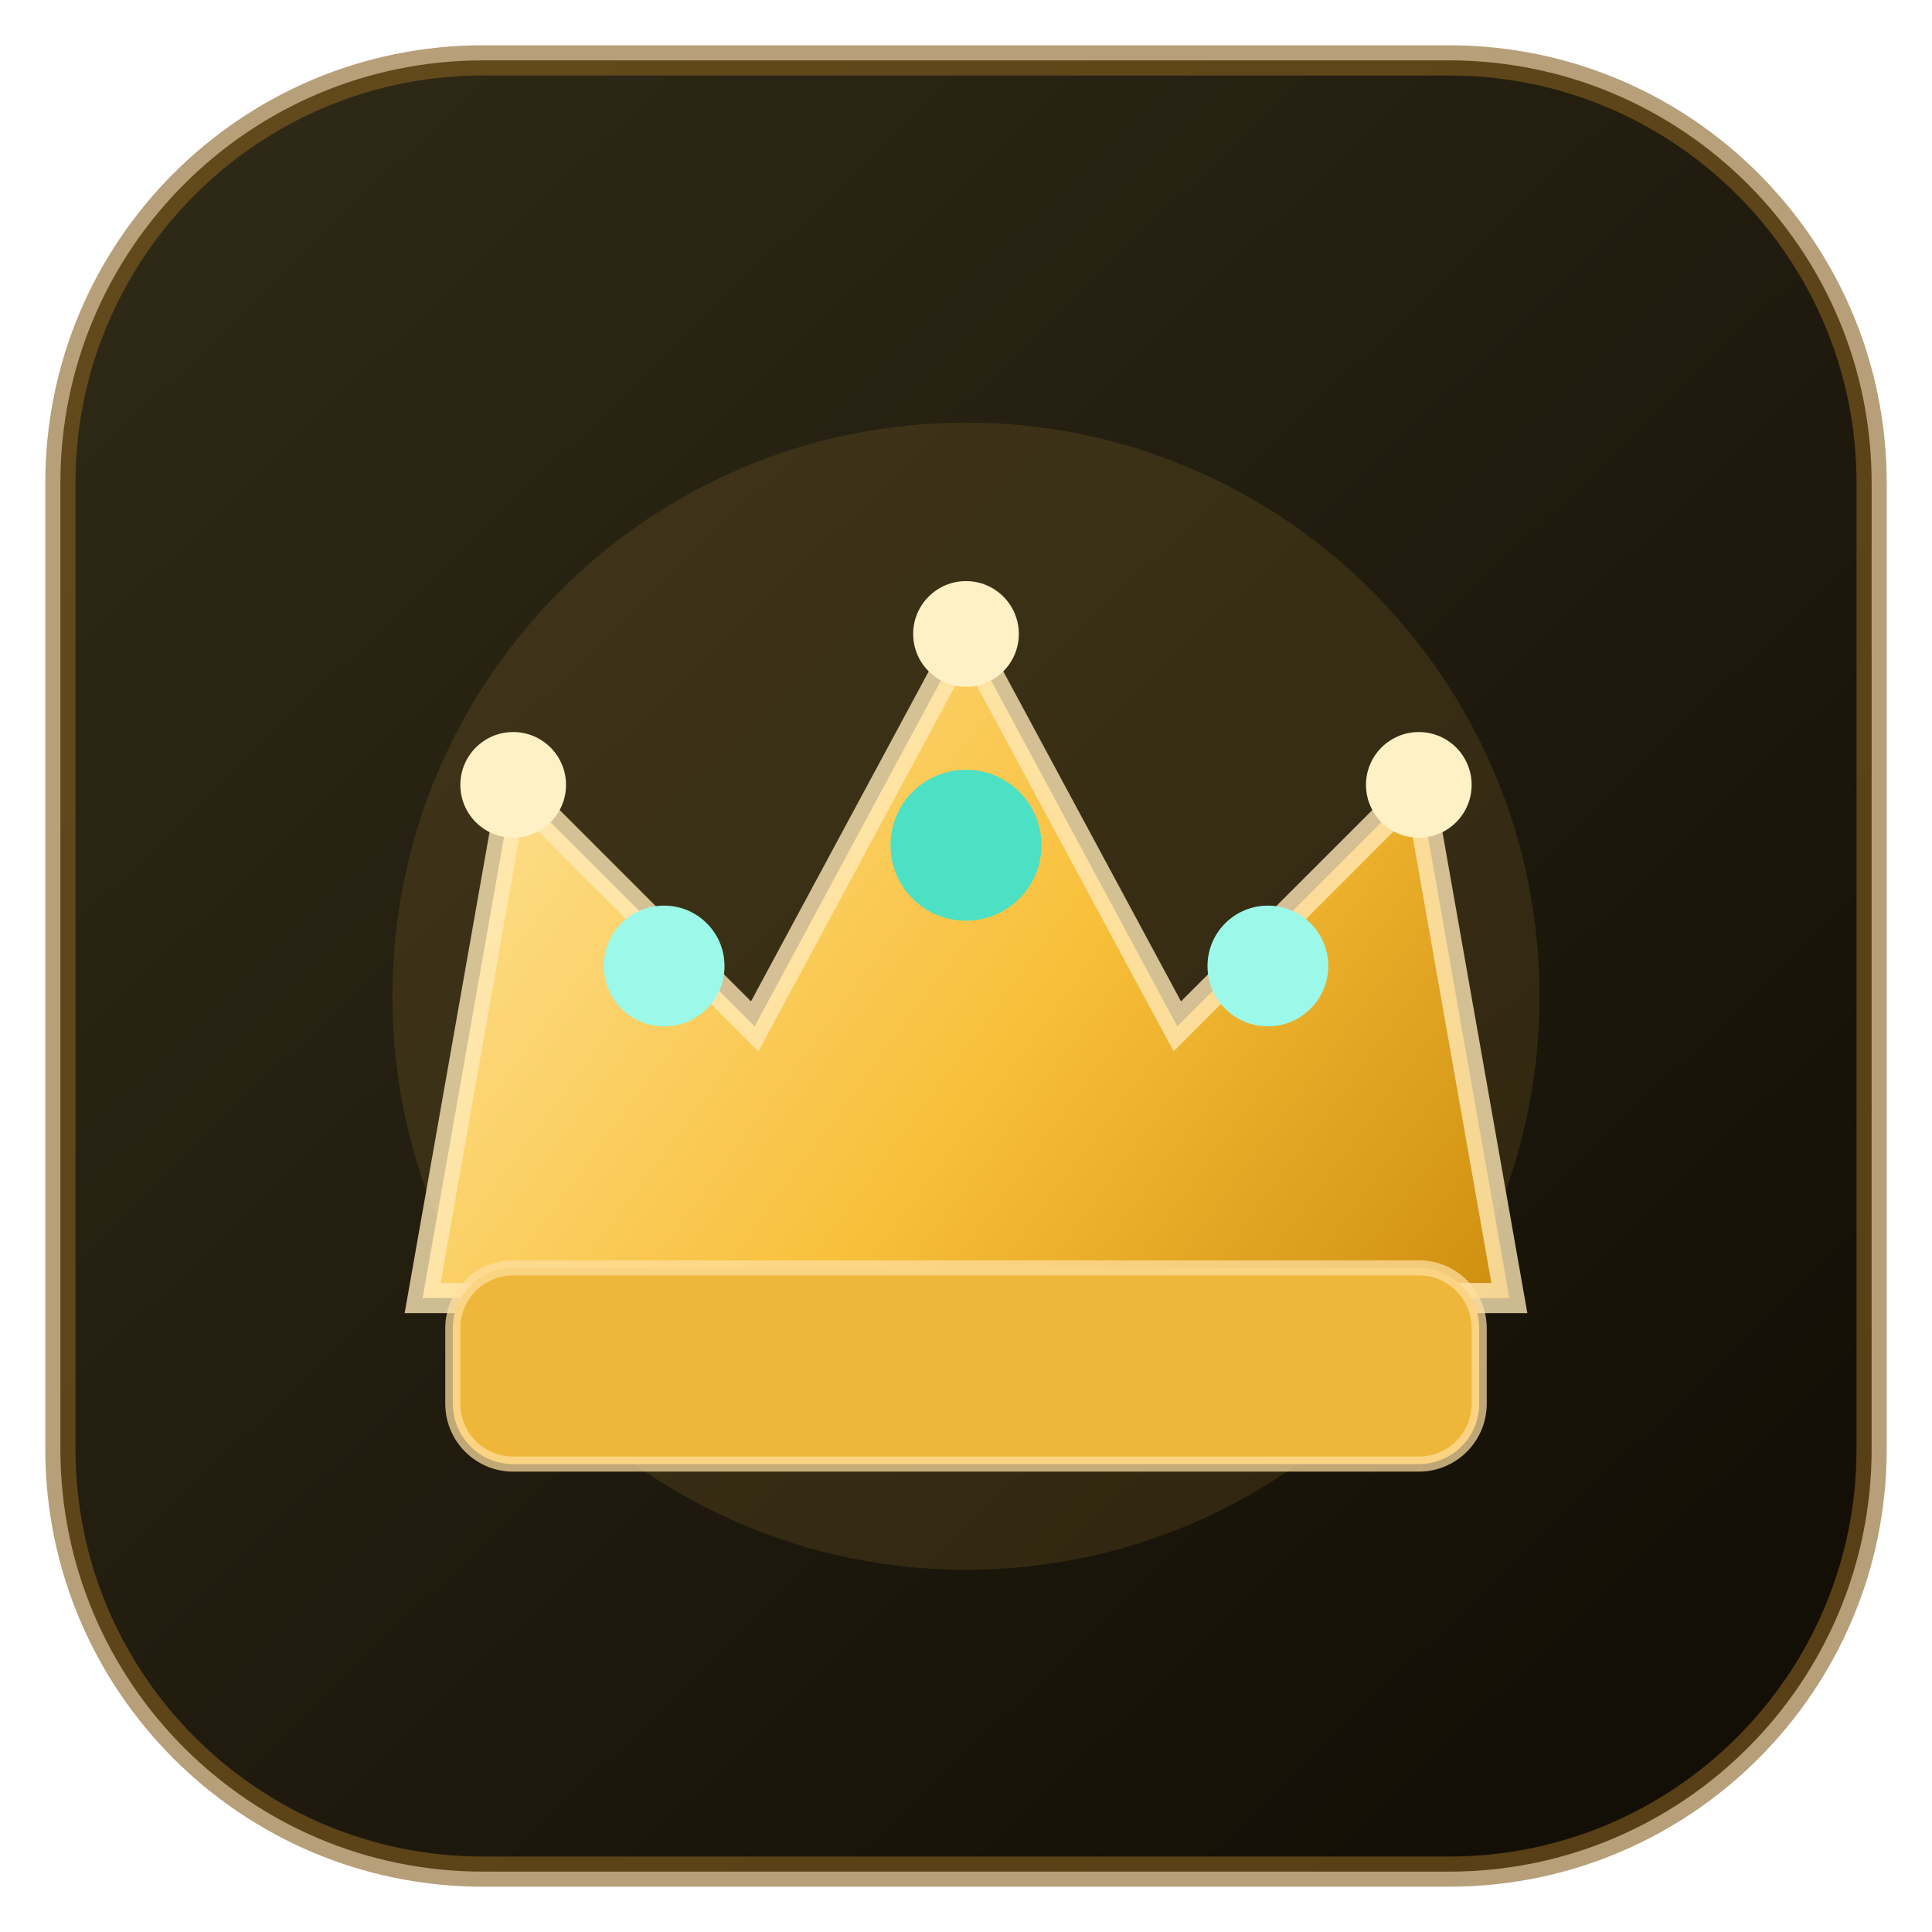
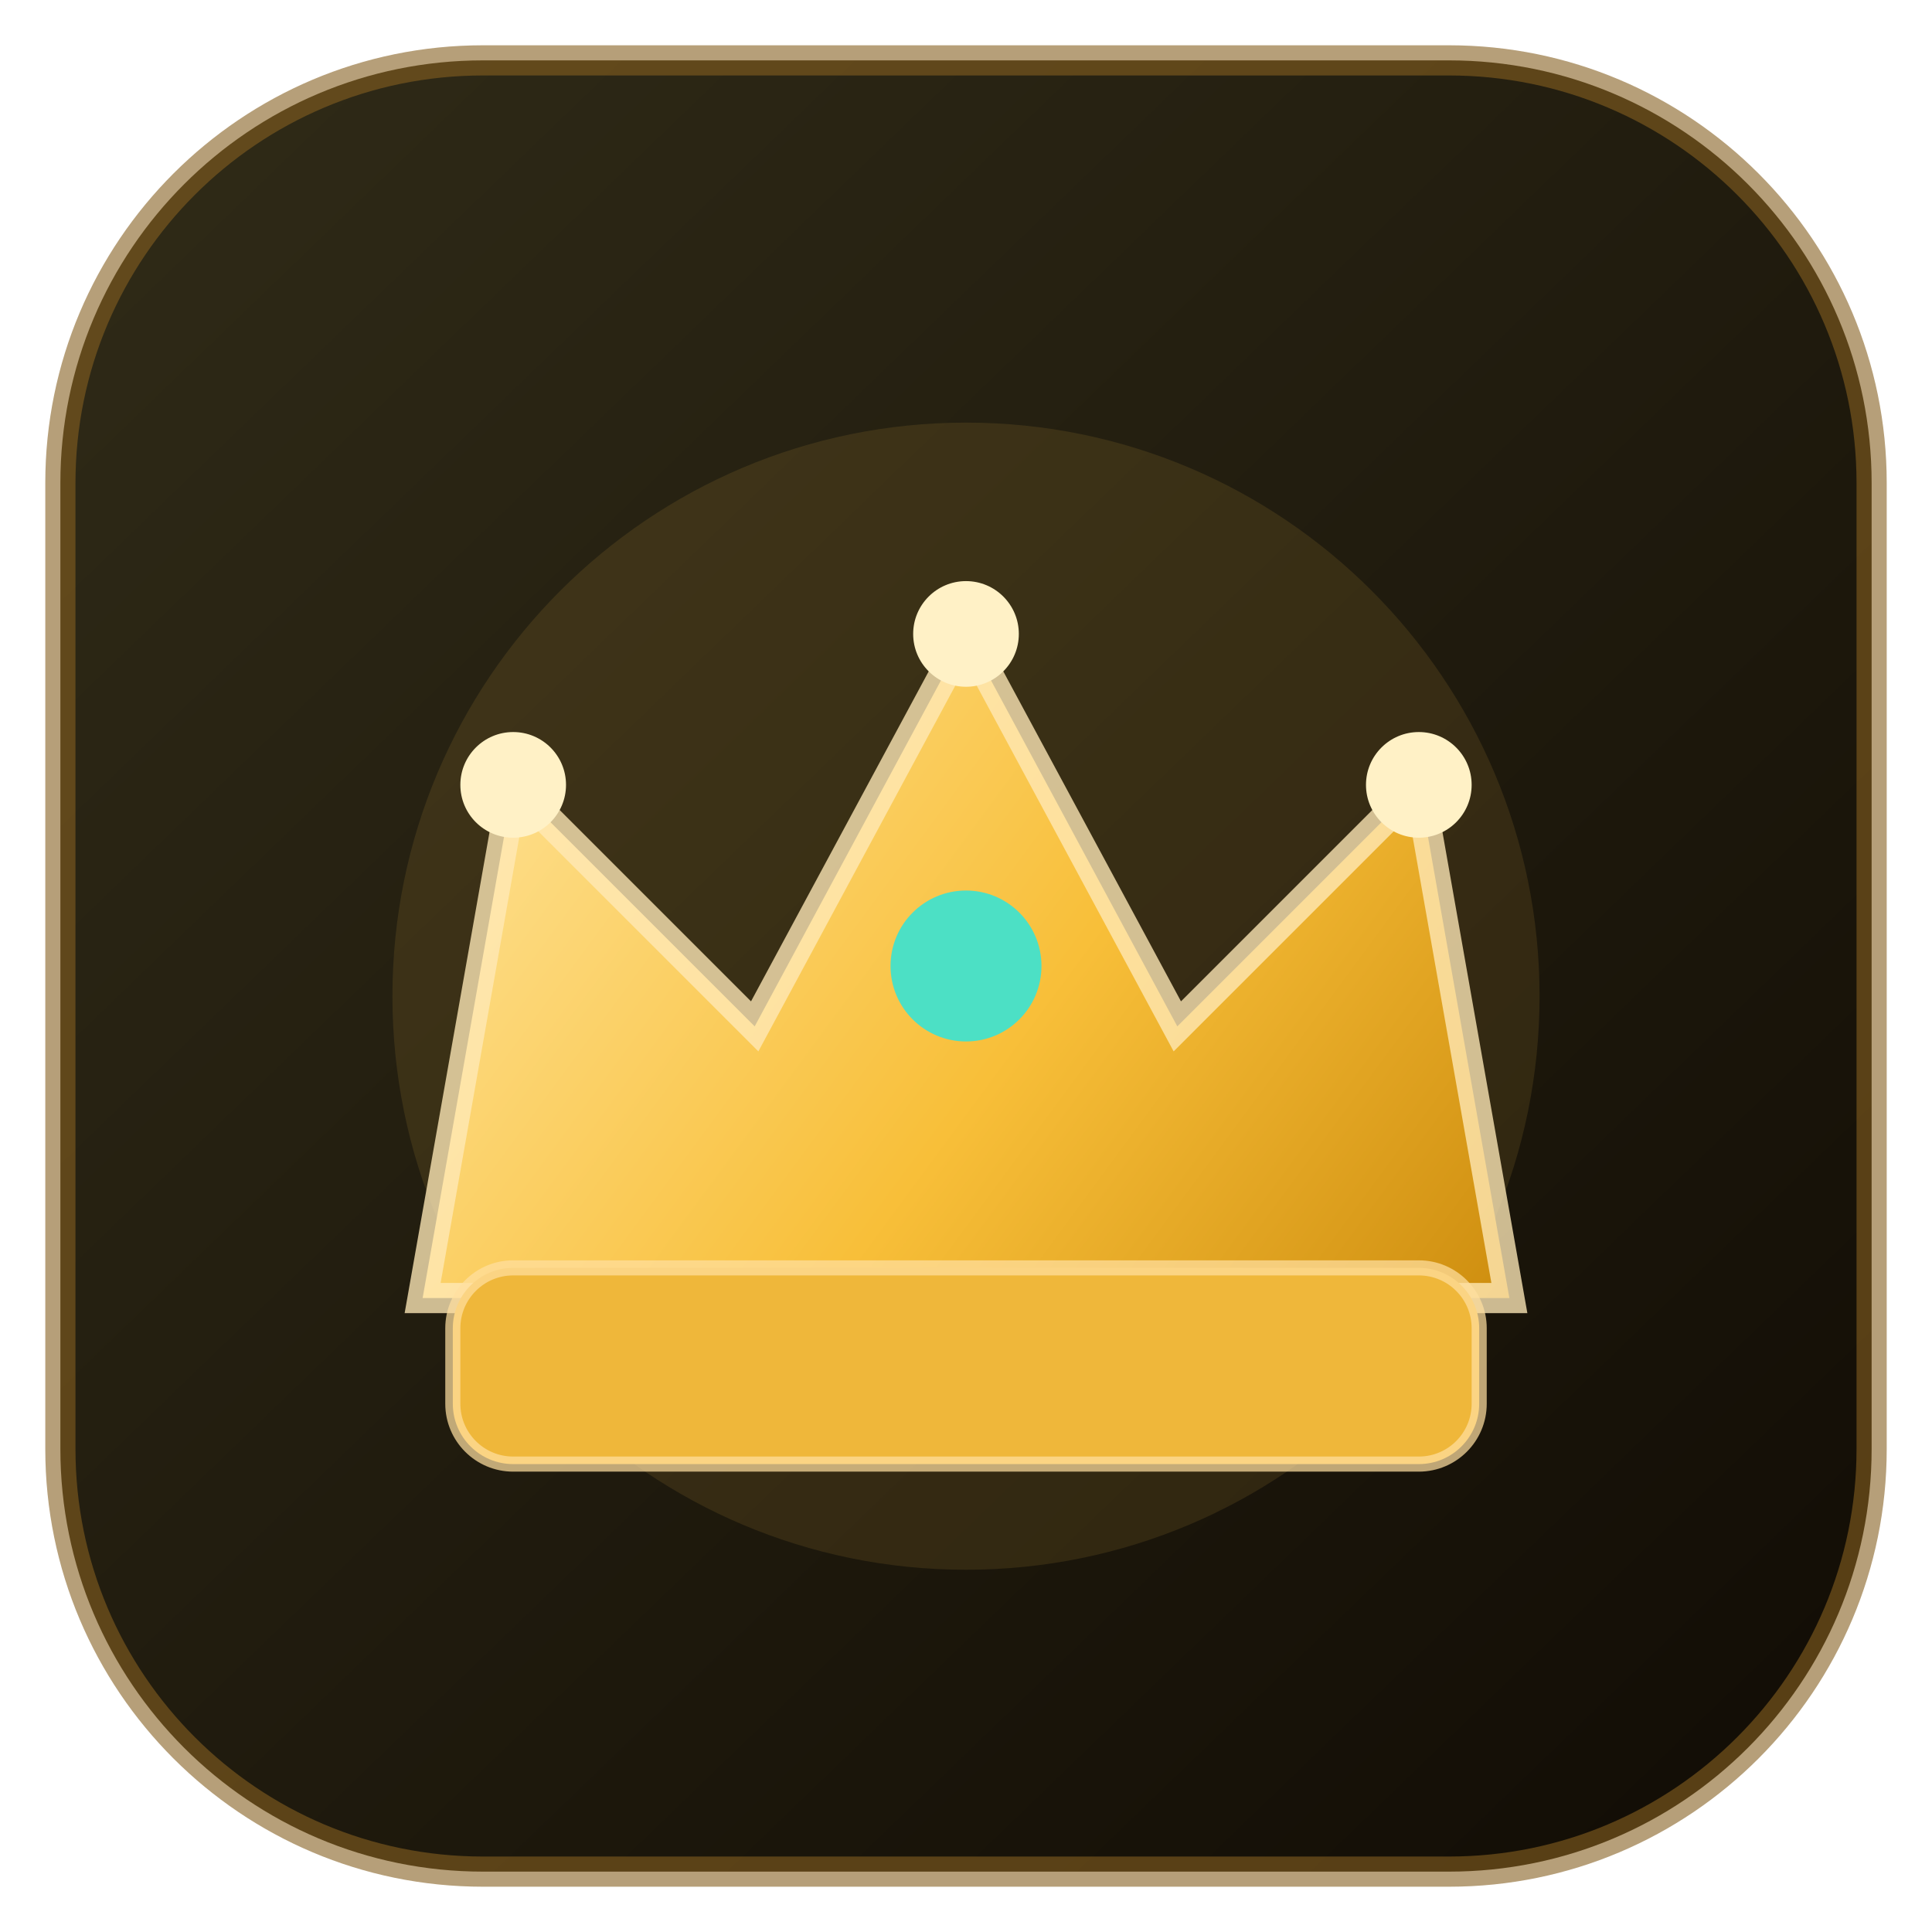
- <svg xmlns="http://www.w3.org/2000/svg" viewBox="0 0 128 128" fill="none">
+ <svg xmlns="http://www.w3.org/2000/svg" id="Layer_1" version="1.1" viewBox="0 0 128 128">
  <defs>
-     <linearGradient id="crown-bg" x1="10" y1="8" x2="118" y2="120" gradientUnits="userSpaceOnUse">
-       <stop offset="0" stop-color="#2F2A17" />
-       <stop offset="1" stop-color="#120D05" />
+     <style>
+       .st0 {
+         fill: #fff1c6;
+       }
+ 
+       .st1 {
+         fill: url(#linear-gradient1);
+         stroke: #ffe9b7;
+         stroke-opacity: .78;
+       }
+ 
+       .st1, .st2 {
+         stroke-width: 2px;
+       }
+ 
+       .st3 {
+         fill: #f7c651;
+         fill-opacity: .11;
+       }
+ 
+       .st4 {
+         fill: #efb73a;
+         stroke: #ffdfa0;
+         stroke-opacity: .72;
+       }
+ 
+       .st2 {
+         fill: url(#linear-gradient);
+         stroke: #866021;
+         stroke-opacity: .6;
+       }
+ 
+       .st5 {
+         fill: #4ce0c5;
+       }
+     </style>
+     <linearGradient id="linear-gradient" x1="10" y1="122" x2="118" y2="10" gradientTransform="translate(0 130) scale(1 -1)" gradientUnits="userSpaceOnUse">
+       <stop offset="0" stop-color="#2f2a17" />
+       <stop offset="1" stop-color="#120d05" />
    </linearGradient>
-     <linearGradient id="crown-main" x1="26" y1="42" x2="102" y2="98" gradientUnits="userSpaceOnUse">
-       <stop offset="0" stop-color="#FFE7A2" />
-       <stop offset="0.52" stop-color="#F8BF39" />
-       <stop offset="1" stop-color="#C48205" />
+     <linearGradient id="linear-gradient1" x1="25.42" y1="87.22" x2="101.42" y2="31.22" gradientTransform="translate(0 130) scale(1 -1)" gradientUnits="userSpaceOnUse">
+       <stop offset="0" stop-color="#ffe7a2" />
+       <stop offset=".52" stop-color="#f8bf39" />
+       <stop offset="1" stop-color="#c48205" />
    </linearGradient>
  </defs>
-   <rect x="4" y="4" width="120" height="120" rx="28" fill="url(#crown-bg)" stroke="#866021" stroke-opacity="0.6" stroke-width="2" />
-   <circle cx="64" cy="66" r="38" fill="#F7C651" fill-opacity="0.11" />
-   <path d="M28 86L34 52L50 68L64 42L78 68L94 52L100 86H28Z" fill="url(#crown-main)" stroke="#FFE9B7" stroke-opacity="0.78" stroke-width="2" />
-   <rect x="30" y="84" width="68" height="13" rx="4" fill="#EFB73A" stroke="#FFDFA0" stroke-opacity="0.72" />
-   <circle cx="64" cy="56" r="5" fill="#4CE0C5" />
-   <circle cx="44" cy="64" r="4" fill="#9CF9EA" />
-   <circle cx="84" cy="64" r="4" fill="#9CF9EA" />
-   <circle cx="34" cy="52" r="3.5" fill="#FFF1C6" />
-   <circle cx="64" cy="42" r="3.5" fill="#FFF1C6" />
-   <circle cx="94" cy="52" r="3.5" fill="#FFF1C6" />
+   <rect class="st2" x="4" y="4" width="120" height="120" rx="28" ry="28" />
+   <circle class="st3" cx="64" cy="66" r="38" />
+   <g>
+     <path class="st1" d="M28,86l6-34,16,16,14-26,14,26,16-16,6,34H28Z" />
+     <rect class="st4" x="30" y="84" width="68" height="13" rx="4" ry="4" />
+     <circle class="st5" cx="64" cy="64" r="5" />
+     <circle class="st0" cx="34" cy="52" r="3.5" />
+     <circle class="st0" cx="64" cy="42" r="3.5" />
+     <circle class="st0" cx="94" cy="52" r="3.5" />
+   </g>
</svg>
